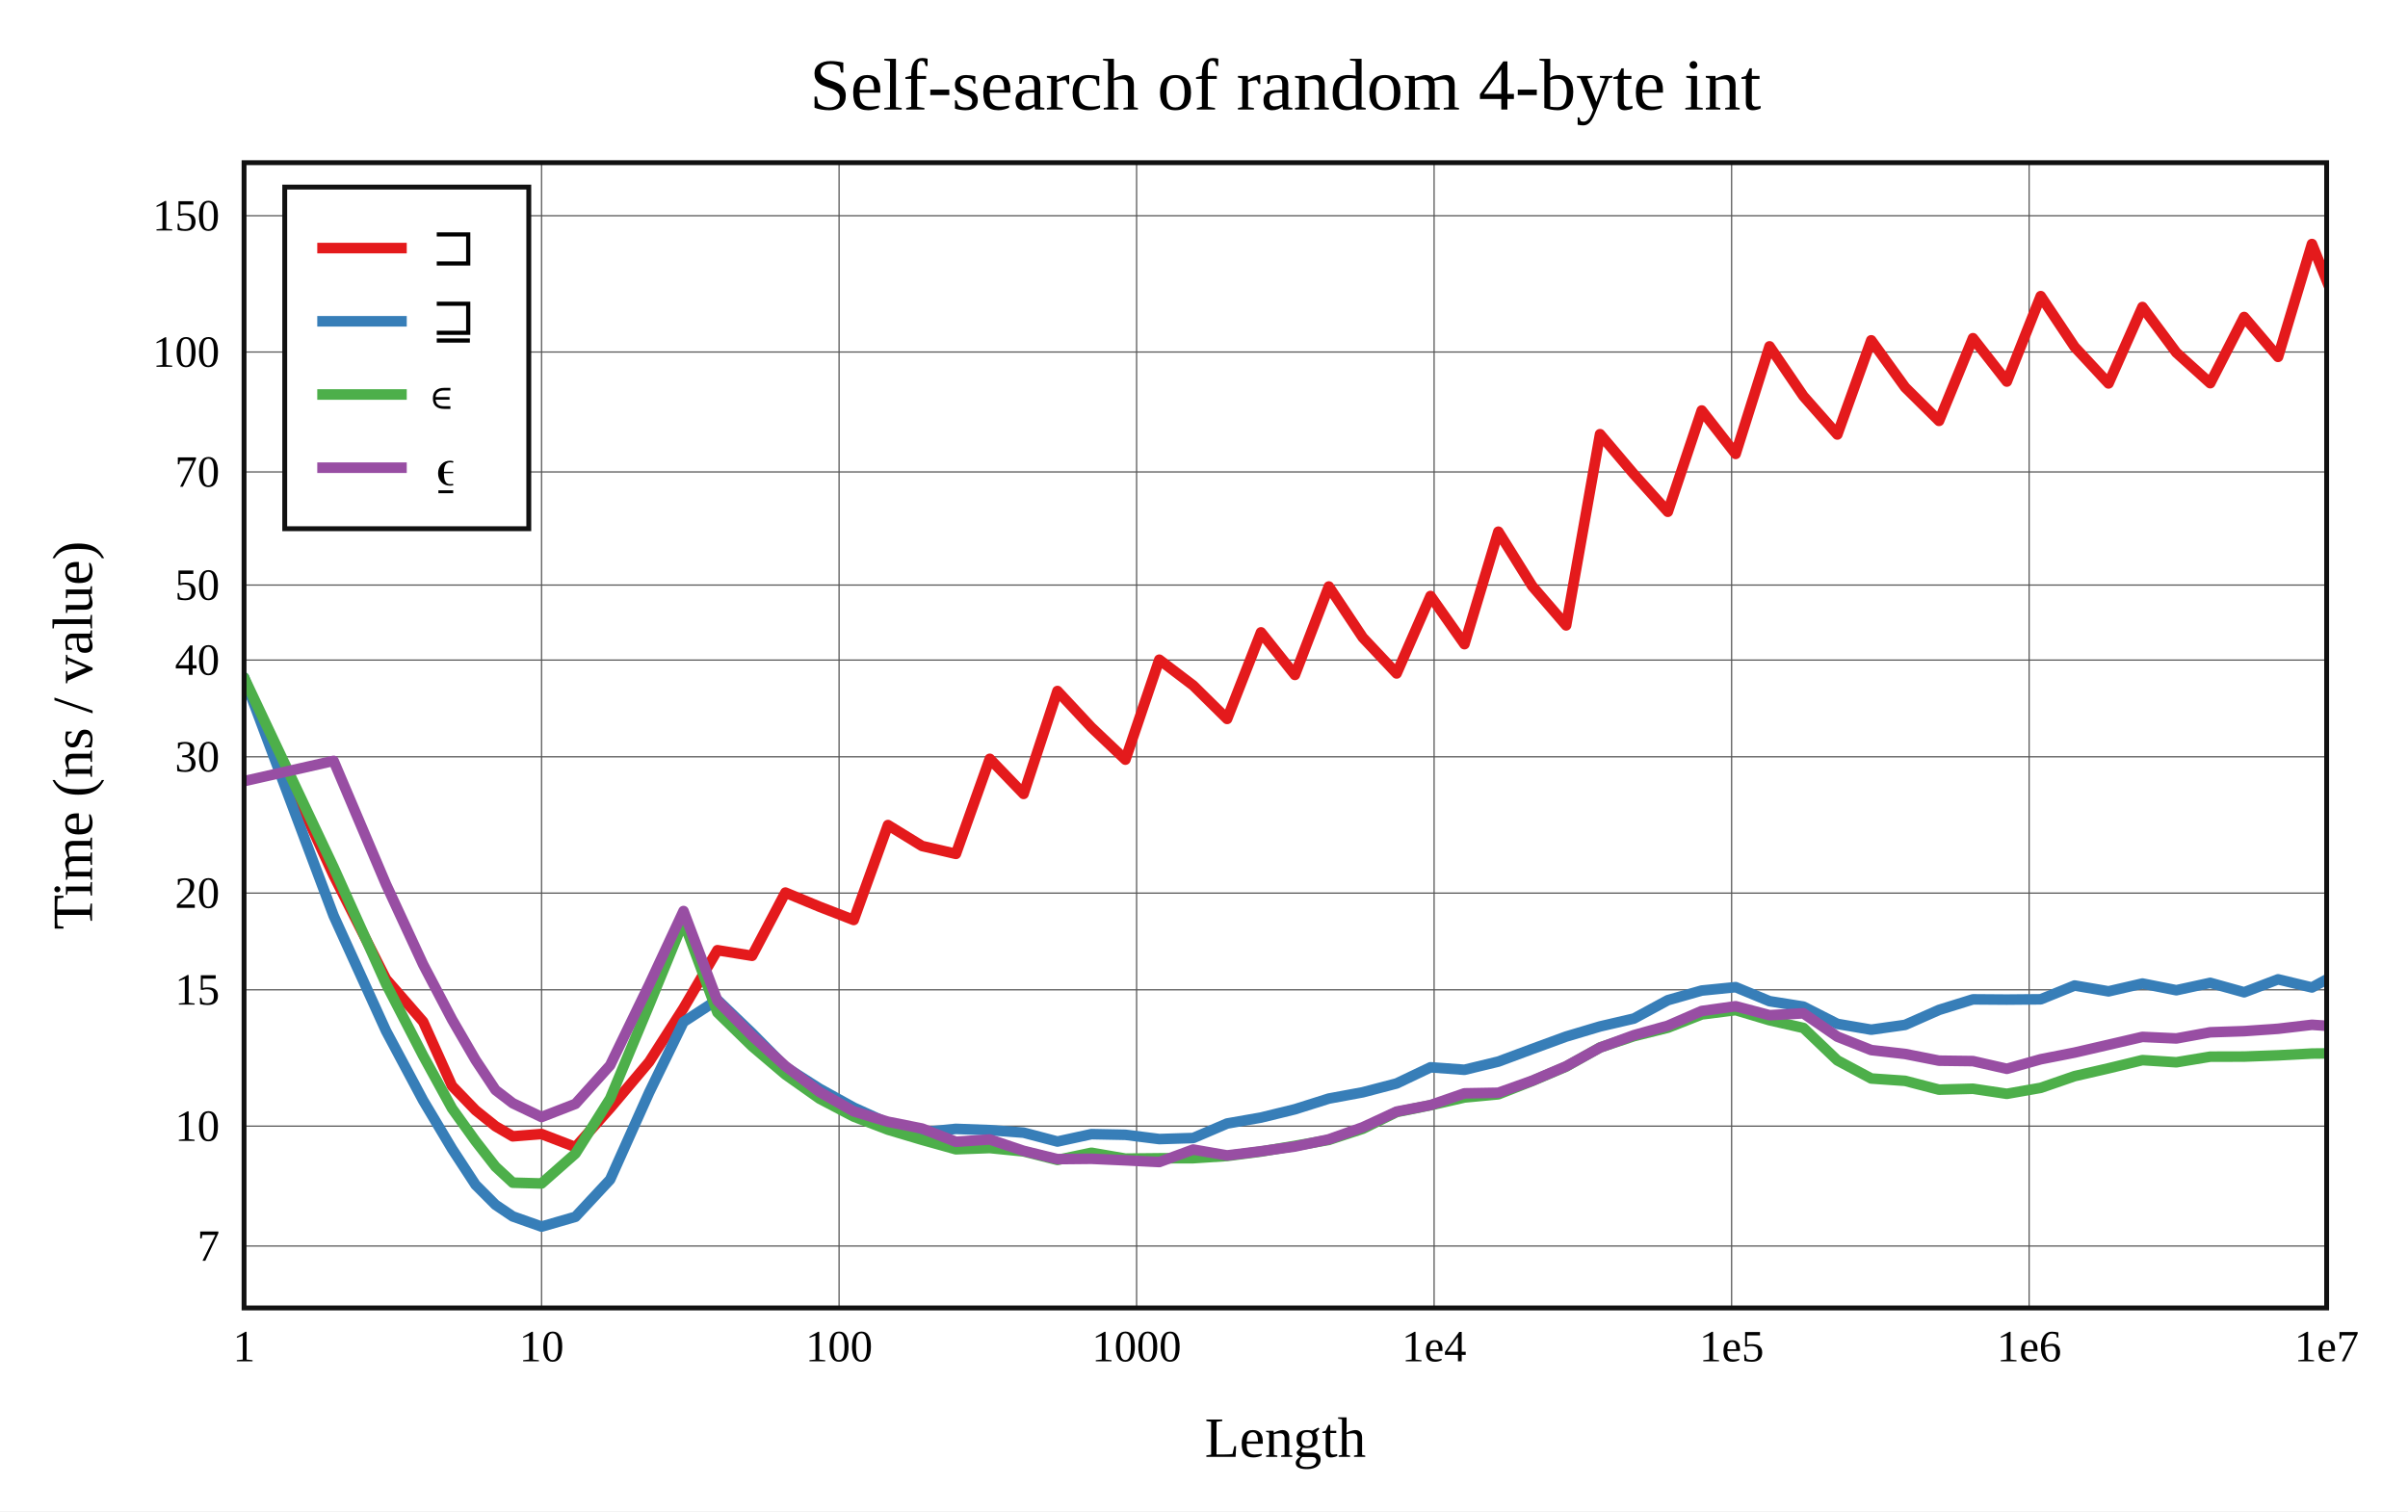
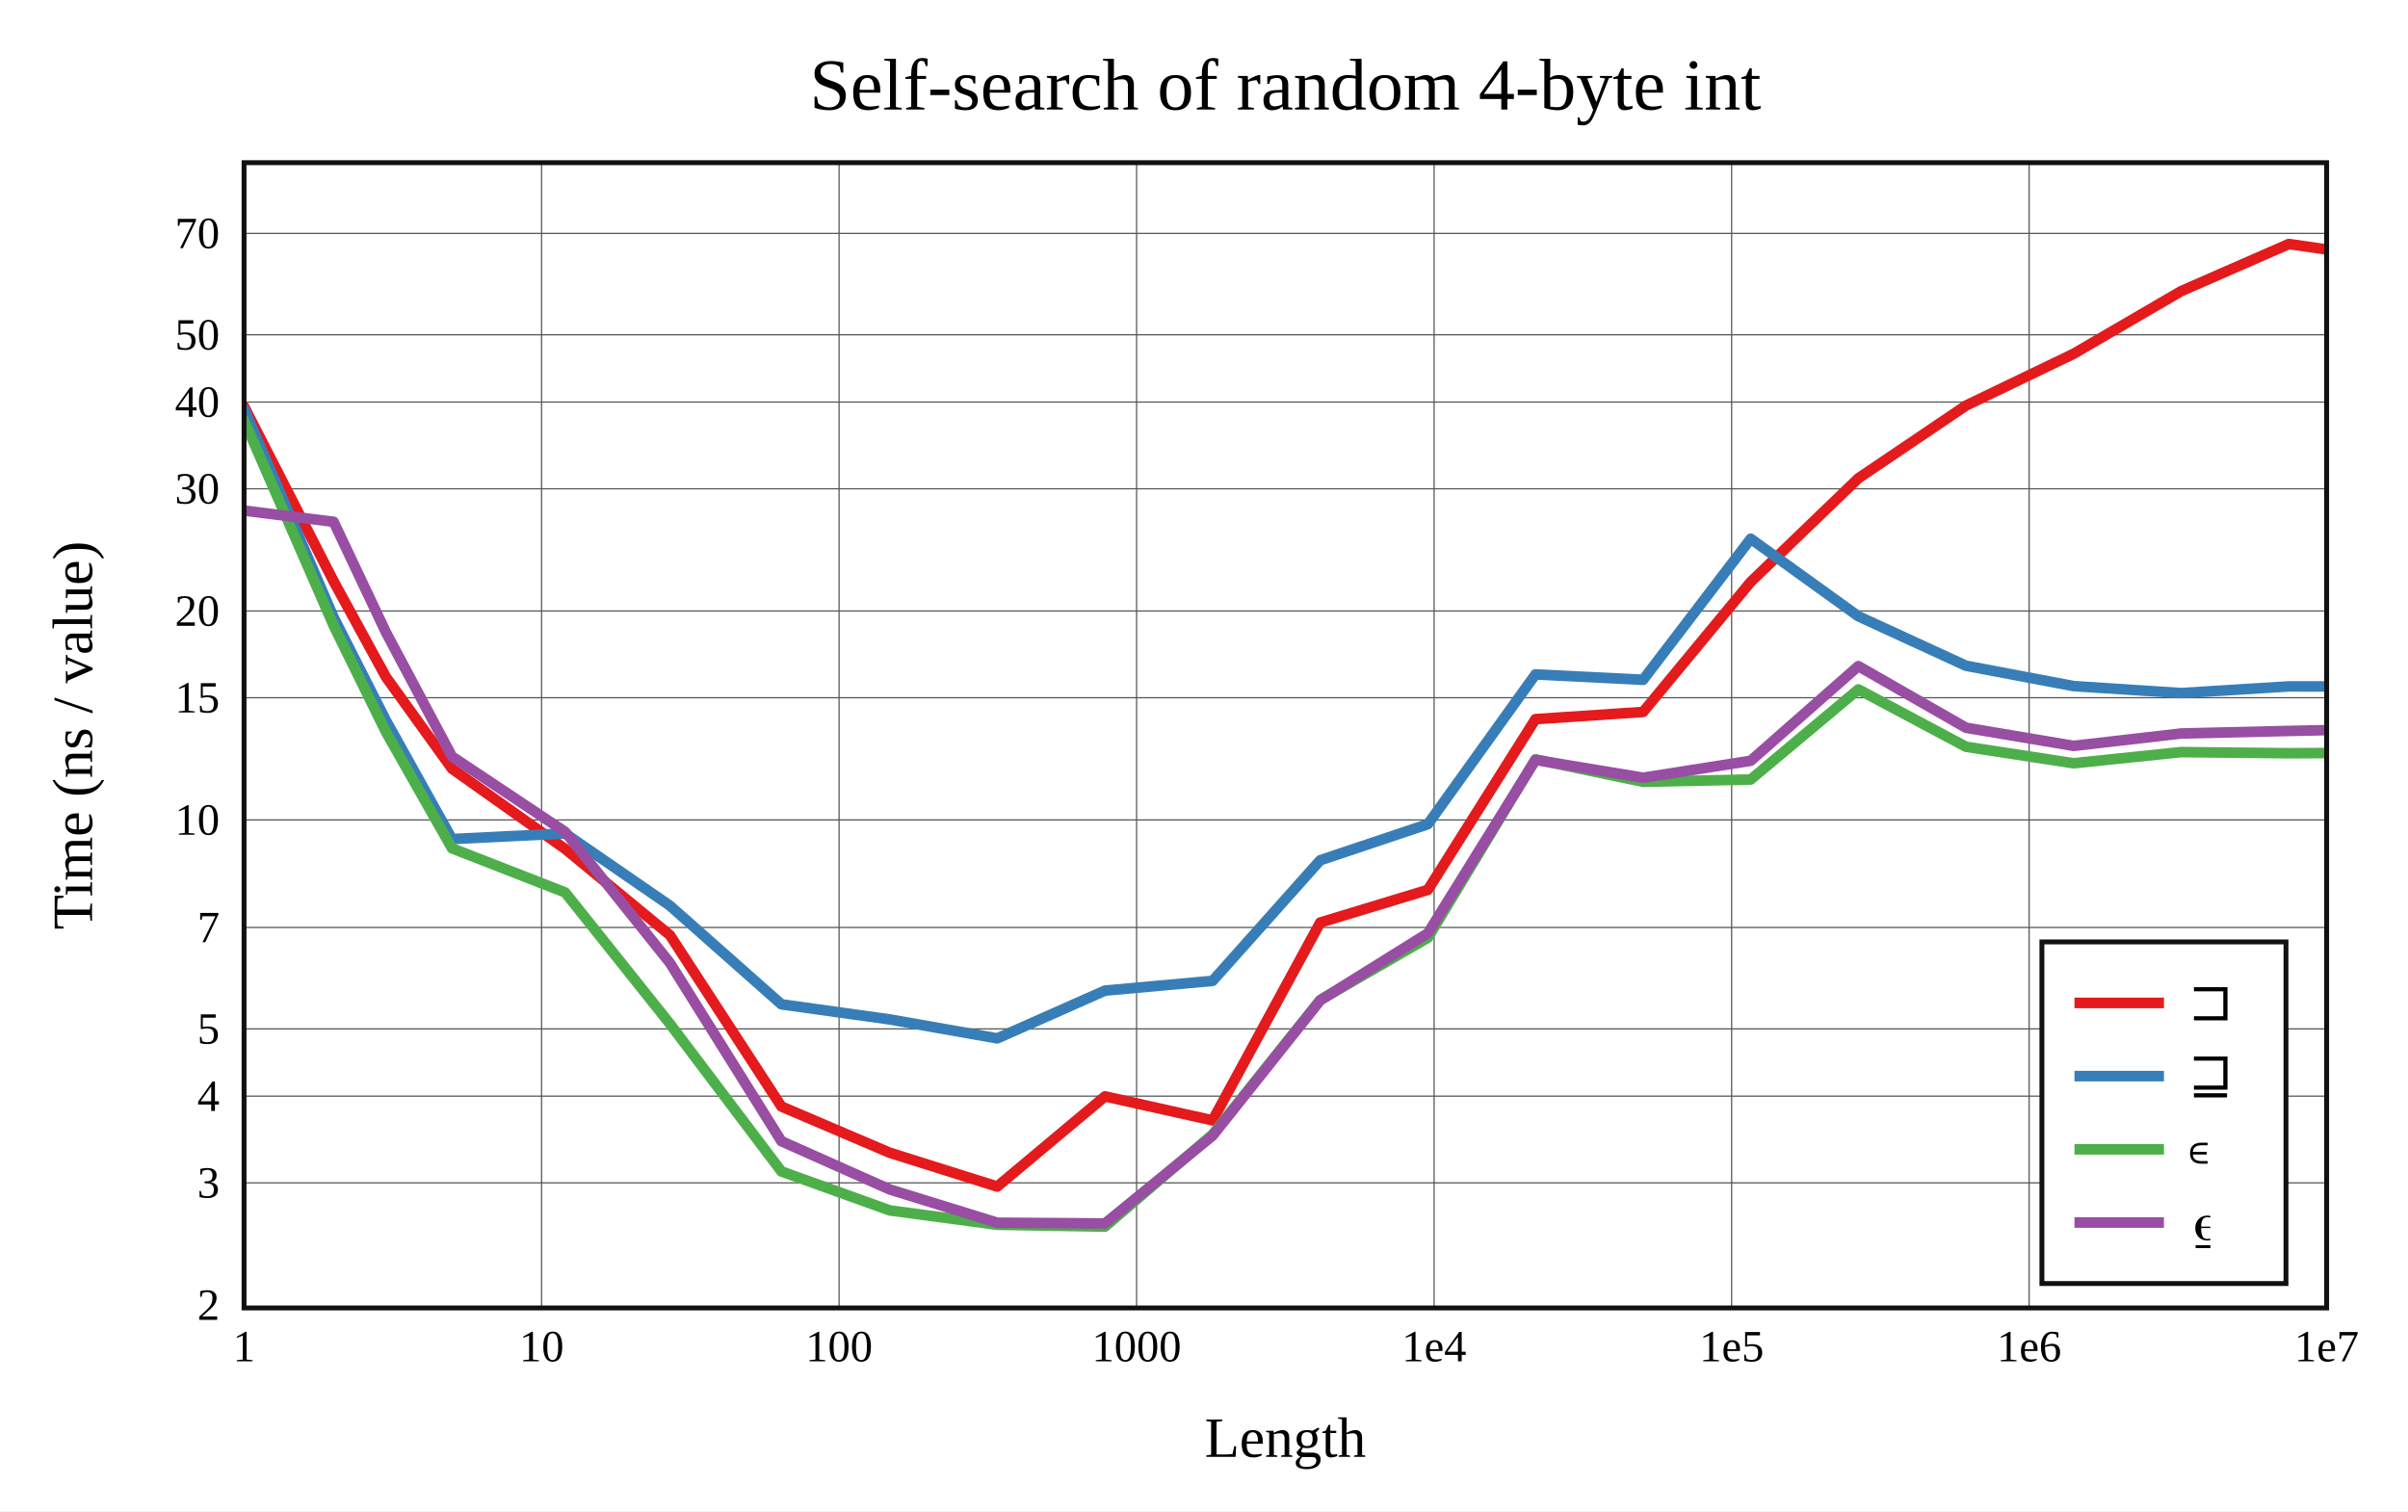
<svg xmlns="http://www.w3.org/2000/svg" viewBox="-60 -40 592 371.6" height="557.4" width="888">
  <g stroke-width="2.6" font-size="14px" text-anchor="middle">
    <defs>
      <clipPath id="clip">
        <rect x="0" y="0" width="512" height="281.6" />
      </clipPath>
    </defs>
    <rect fill="white" x="-60" y="-40" width="592" height="371.6" />
    <text dy="0.33em" font-size="18px" x="256" y="-19">Self-search of random 4-byte int</text>
    <text dy="0.33em" x="256" y="313.6">Length</text>
    <text dy="0.33em" transform="rotate(-90)" x="-140.8" y="-42">Time (ns / value)</text>
    <g stroke-width="0.3" stroke="#555">
      <path d="M73.143 0v281.6" />
      <path d="M146.286 0v281.6" />
      <path d="M219.429 0v281.6" />
      <path d="M292.571 0v281.6" />
      <path d="M365.714 0v281.6" />
      <path d="M438.857 0v281.6" />
-       <path d="M0 266.38h512" />
-       <path d="M0 236.896h512" />
-       <path d="M0 203.379h512" />
-       <path d="M0 179.598h512" />
-       <path d="M0 146.081h512" />
-       <path d="M0 122.3h512" />
-       <path d="M0 103.855h512" />
-       <path d="M0 76.041h512" />
-       <path d="M0 46.557h512" />
-       <path d="M0 13.04h512" />
+       <path d="M0 250.845h512" />
+       <path d="M0 229.523h512" />
+       <path d="M0 212.984h512" />
+       <path d="M0 188.045h512" />
+       <path d="M0 161.61h512" />
+       <path d="M0 131.558h512" />
+       <path d="M0 110.235h512" />
+       <path d="M0 80.183h512" />
+       <path d="M0 58.861h512" />
+       <path d="M0 42.322h512" />
+       <path d="M0 17.384h512" />
    </g>
    <g font-size="11px">
      <text dy="0.33em" x="0" y="291.1">1</text>
      <text dy="0.33em" x="73.143" y="291.1">10</text>
      <text dy="0.33em" x="146.286" y="291.1">100</text>
      <text dy="0.33em" x="219.429" y="291.1">1000</text>
      <text dy="0.33em" x="292.571" y="291.1">1e4</text>
      <text dy="0.33em" x="365.714" y="291.1">1e5</text>
      <text dy="0.33em" x="438.857" y="291.1">1e6</text>
      <text dy="0.33em" x="512" y="291.1">1e7</text>
      <g text-anchor="end">
-         <text dy="0.33em" x="-6" y="266.38">7</text>
-         <text dy="0.33em" x="-6" y="236.896">10</text>
-         <text dy="0.33em" x="-6" y="203.379">15</text>
-         <text dy="0.33em" x="-6" y="179.598">20</text>
-         <text dy="0.33em" x="-6" y="146.081">30</text>
-         <text dy="0.33em" x="-6" y="122.3">40</text>
-         <text dy="0.33em" x="-6" y="103.855">50</text>
-         <text dy="0.33em" x="-6" y="76.041">70</text>
-         <text dy="0.33em" x="-6" y="46.557">100</text>
-         <text dy="0.33em" x="-6" y="13.04">150</text>
+         <text dy="0.33em" x="-6" y="280.897">2</text>
+         <text dy="0.33em" x="-6" y="250.845">3</text>
+         <text dy="0.33em" x="-6" y="229.523">4</text>
+         <text dy="0.33em" x="-6" y="212.984">5</text>
+         <text dy="0.33em" x="-6" y="188.045">7</text>
+         <text dy="0.33em" x="-6" y="161.61">10</text>
+         <text dy="0.33em" x="-6" y="131.558">15</text>
+         <text dy="0.33em" x="-6" y="110.235">20</text>
+         <text dy="0.33em" x="-6" y="80.183">30</text>
+         <text dy="0.33em" x="-6" y="58.861">40</text>
+         <text dy="0.33em" x="-6" y="42.322">50</text>
+         <text dy="0.33em" x="-6" y="17.384">70</text>
      </g>
    </g>
    <g clip-path="url(#clip)" fill="none" stroke-linecap="round" stroke-linejoin="round">
-       <path stroke="#e41a1c" d="M0 127.164L22.018 175.233L34.898 200.737L44.036 211.23L51.125 227.001L56.916 232.992L61.813 236.92L66.055 239.405L73.143 238.835L81.477 242.05L89.999 232.486L99.601 221.085L108.041 207.899L116.375 193.639L124.897 195.013L133.087 179.472L141.495 182.957L149.886 186.208L158.307 162.871L166.675 168.015L175.009 169.955L183.333 146.582L191.644 155.208L199.973 129.91L208.325 138.859L216.676 146.782L225.008 122.212L233.35 128.544L241.684 136.771L250.012 115.488L258.349 125.952L266.687 104.219L275.026 116.749L283.357 125.593L291.692 106.548L300.029 118.387L308.363 90.736L316.697 104.109L325.031 113.771L333.365 66.76L341.699 76.599L350.034 85.84L358.368 60.933L366.702 71.607L375.036 45.162L383.37 57.405L391.705 66.833L400.039 43.68L408.373 55.238L416.707 63.489L425.041 43.158L433.375 53.819L441.71 32.814L450.044 45.306L458.378 54.278L466.712 35.489L475.046 46.696L483.38 54.219L491.714 37.945L500.049 47.748L508.383 20L516.717 40.654" />
-       <path stroke="#377eb8" d="M0 126.57L22.018 185.158L34.898 213.472L44.036 230.598L51.125 242.469L56.916 251.328L61.813 256.234L66.055 259.095L73.143 261.6L81.477 259.188L89.999 250.036L99.601 228.612L108.041 211.276L116.375 205.848L124.897 214.032L133.087 222.337L141.495 227.7L149.886 232.338L158.307 236.149L166.675 238.395L175.009 237.572L183.333 237.882L191.644 238.5L199.973 240.686L208.325 238.867L216.676 239.031L225.008 240.08L233.35 239.82L241.684 236.251L250.012 234.794L258.349 232.754L266.687 230.121L275.026 228.578L283.357 226.404L291.692 222.433L300.029 223.043L308.363 221.027L316.697 217.926L325.031 214.873L333.365 212.385L341.699 210.443L350.034 205.929L358.368 203.56L366.702 202.725L375.036 206.176L383.37 207.513L391.705 211.755L400.039 213.183L408.373 212.003L416.707 208.319L425.041 205.726L433.375 205.786L441.71 205.712L450.044 202.323L458.378 203.755L466.712 201.834L475.046 203.481L483.38 201.666L491.714 203.983L500.049 200.803L508.383 202.802L516.717 198.262" />
-       <path stroke="#4daf4a" d="M0 126.608L22.018 173.269L34.898 201.909L44.036 219.602L51.125 232.528L56.916 240.578L61.813 246.86L66.055 250.8L73.143 250.995L81.477 243.641L89.999 230.118L99.601 207.091L108.041 186.504L116.375 208.942L124.897 217.251L133.087 224.206L141.495 230.145L149.886 234.546L158.307 237.766L166.675 240.263L175.009 242.588L183.333 242.282L191.644 243.107L199.973 245.207L208.325 243.447L216.676 244.886L225.008 244.804L233.35 244.78L241.684 244.235L250.012 243.152L258.349 241.75L266.687 240.282L275.026 237.542L283.357 233.434L291.692 231.756L300.029 229.853L308.363 229.068L316.697 225.796L325.031 222.253L333.365 217.557L341.699 214.77L350.034 212.702L358.368 209.432L366.702 208.372L375.036 210.861L383.37 212.759L391.705 220.723L400.039 225.183L408.373 225.761L416.707 227.93L425.041 227.702L433.375 228.951L441.71 227.484L450.044 224.603L458.378 222.683L466.712 220.666L475.046 221.196L483.38 219.819L491.714 219.796L500.049 219.49L508.383 219.05L516.717 218.971" />
-       <path stroke="#984ea3" d="M0 152.07L22.018 147.082L34.898 177.437L44.036 197.172L51.125 210.667L56.916 220.639L61.813 228.008L66.055 231.263L73.143 234.654L81.477 231.421L89.999 221.935L99.601 202.123L108.041 184.013L116.375 206.072L124.897 214.708L133.087 222.13L141.495 228.495L149.886 233.271L158.307 235.819L166.675 237.487L175.009 240.744L183.333 240.178L191.644 242.973L199.973 245.008L208.325 244.928L216.676 245.302L225.008 245.724L233.35 242.655L241.684 244.099L250.012 243.071L258.349 241.911L266.687 240.147L275.026 237.179L283.357 233.323L291.692 231.727L300.029 228.836L308.363 228.689L316.697 225.723L325.031 222.177L333.365 217.591L341.699 214.535L350.034 212.204L358.368 208.583L366.702 207.415L375.036 209.623L383.37 209.161L391.705 214.895L400.039 218.198L408.373 219.151L416.707 220.8L425.041 220.906L433.375 222.803L441.71 220.451L450.044 218.815L458.378 216.888L466.712 214.955L475.046 215.337L483.38 213.822L491.714 213.542L500.049 212.961L508.383 211.98L516.717 212.541" />
+       <path stroke="#e41a1c" d="M0 59.955L22.018 102.93L34.898 126.489L51.125 149.027L78.934 168.73L104.694 189.937L132.109 232.072L158.739 243.444L185.16 251.754L211.658 229.583L238.118 235.476L264.573 186.834L291.036 178.802L317.493 136.821L343.951 135.059L370.409 103.081L396.867 77.609L423.325 59.726L449.783 46.995L476.241 31.582L502.698 20L529.156 23.807" />
+       <path stroke="#377eb8" d="M0 60.568L22.018 111.796L34.898 137.181L51.125 166.309L78.934 164.932L104.694 182.689L132.109 206.947L158.739 210.659L185.16 215.319L211.658 203.576L238.118 201.178L264.573 171.522L291.036 162.656L317.493 125.821L343.951 127.15L370.409 92.472L396.867 111.529L423.325 123.693L449.783 128.698L476.241 130.421L502.698 128.776L529.156 128.794" />
+       <path stroke="#4daf4a" d="M0 63.364L22.018 113.809L34.898 140.009L51.125 168.587L78.934 179.433L104.694 211.74L132.109 248.036L158.739 257.621L185.16 261.146L211.658 261.6L238.118 238.931L264.573 205.89L291.036 190.579L317.493 146.723L343.951 152.231L370.409 151.665L396.867 129.516L423.325 143.616L449.783 147.678L476.241 144.93L502.698 145.21L529.156 145.077" />
+       <path stroke="#984ea3" d="M0 85.537L22.018 88.305L34.898 115.519L51.125 146.011L78.934 164.539L104.694 196.757L132.109 240.606L158.739 252.47L185.16 260.644L211.658 260.827L238.118 239.241L264.573 205.965L291.036 189.472L317.493 146.839L343.951 151.228L370.409 147.06L396.867 123.789L423.325 138.937L449.783 143.401L476.241 140.355L502.698 139.727L529.156 139.158" />
    </g>
    <rect stroke-width="1.2" stroke="#111" fill="none" x="0" y="0" width="512" height="281.6" />
-     <g transform="translate(10,6)" text-anchor="start" font-size="13px">
+     <g transform="translate(442,191.6)" text-anchor="start" font-size="13px">
      <rect stroke-width="1.2" stroke="#111" fill="white" x="0" y="0" width="60" height="84" />
      <path stroke="#e41a1c" d="M8 15h22" />
      <path stroke="#377eb8" d="M8 33h22" />
      <path stroke="#4daf4a" d="M8 51h22" />
      <path stroke="#984ea3" d="M8 69h22" />
      <text dy="0.33em" x="36" y="15">⊐</text>
      <text dy="0.33em" x="36" y="33">⊒</text>
      <text dy="0.33em" x="36" y="51">∊</text>
      <text dy="0.33em" x="36" y="69">⍷</text>
    </g>
  </g>
</svg>
